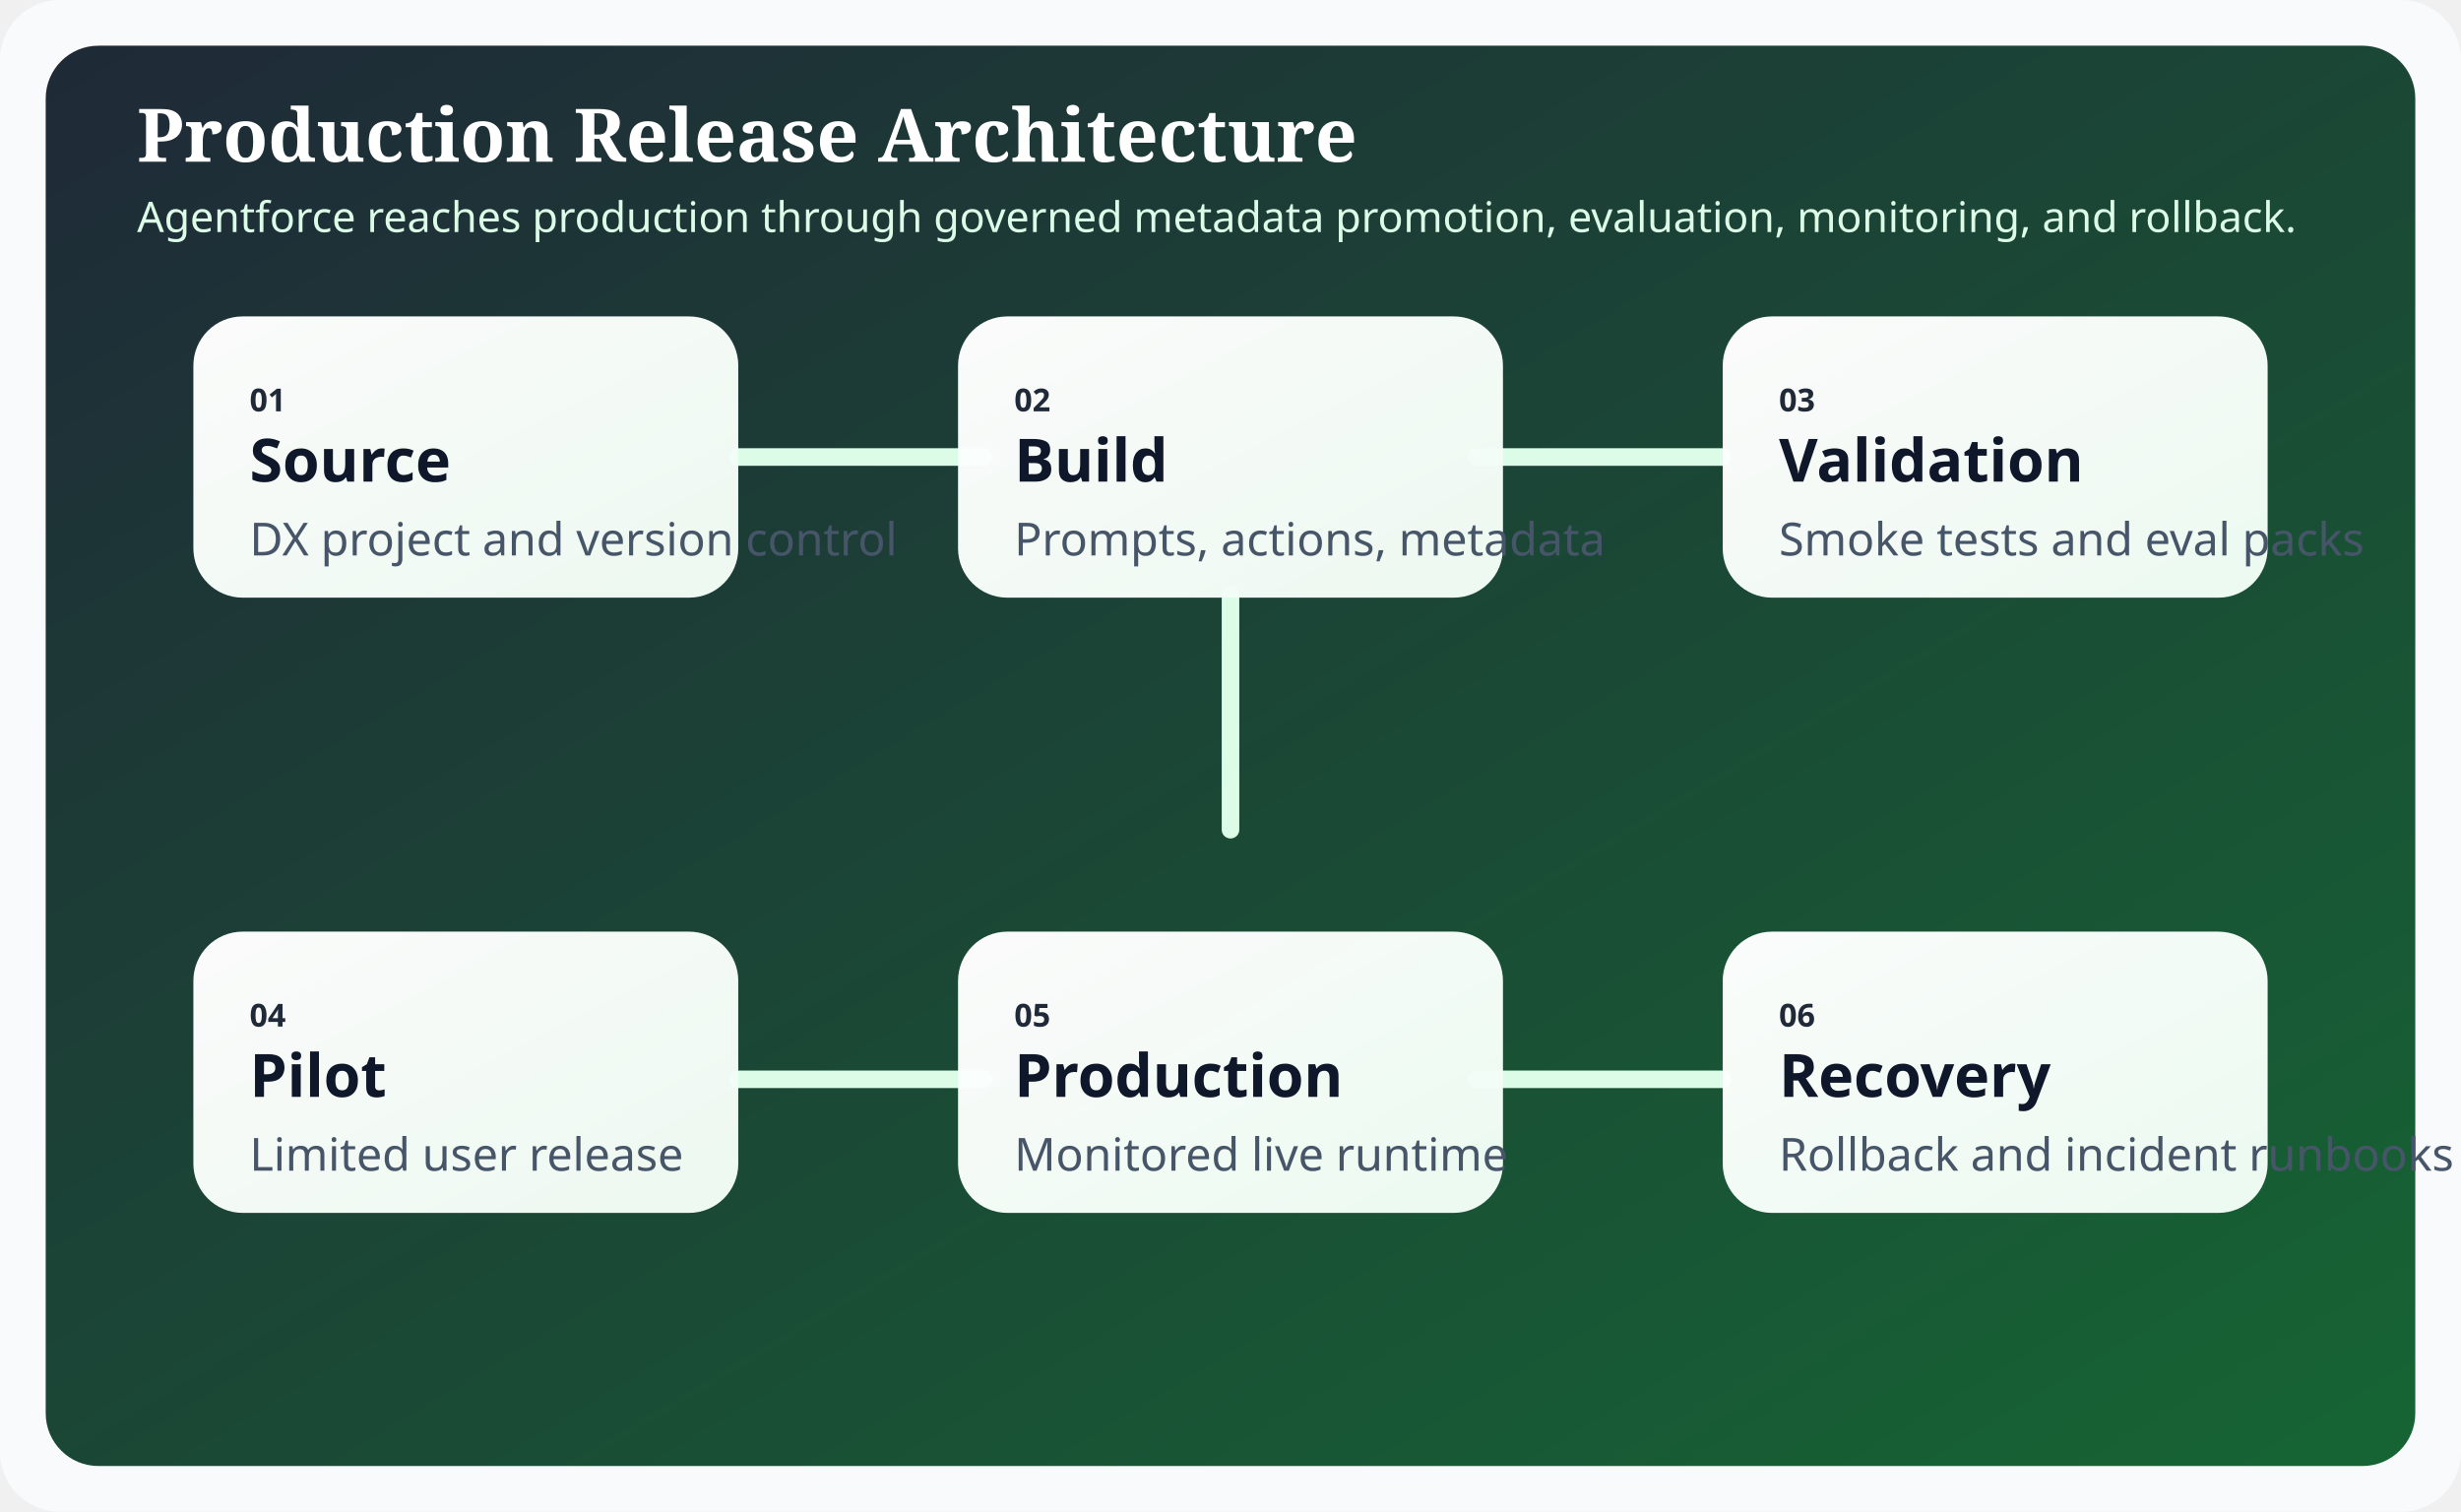
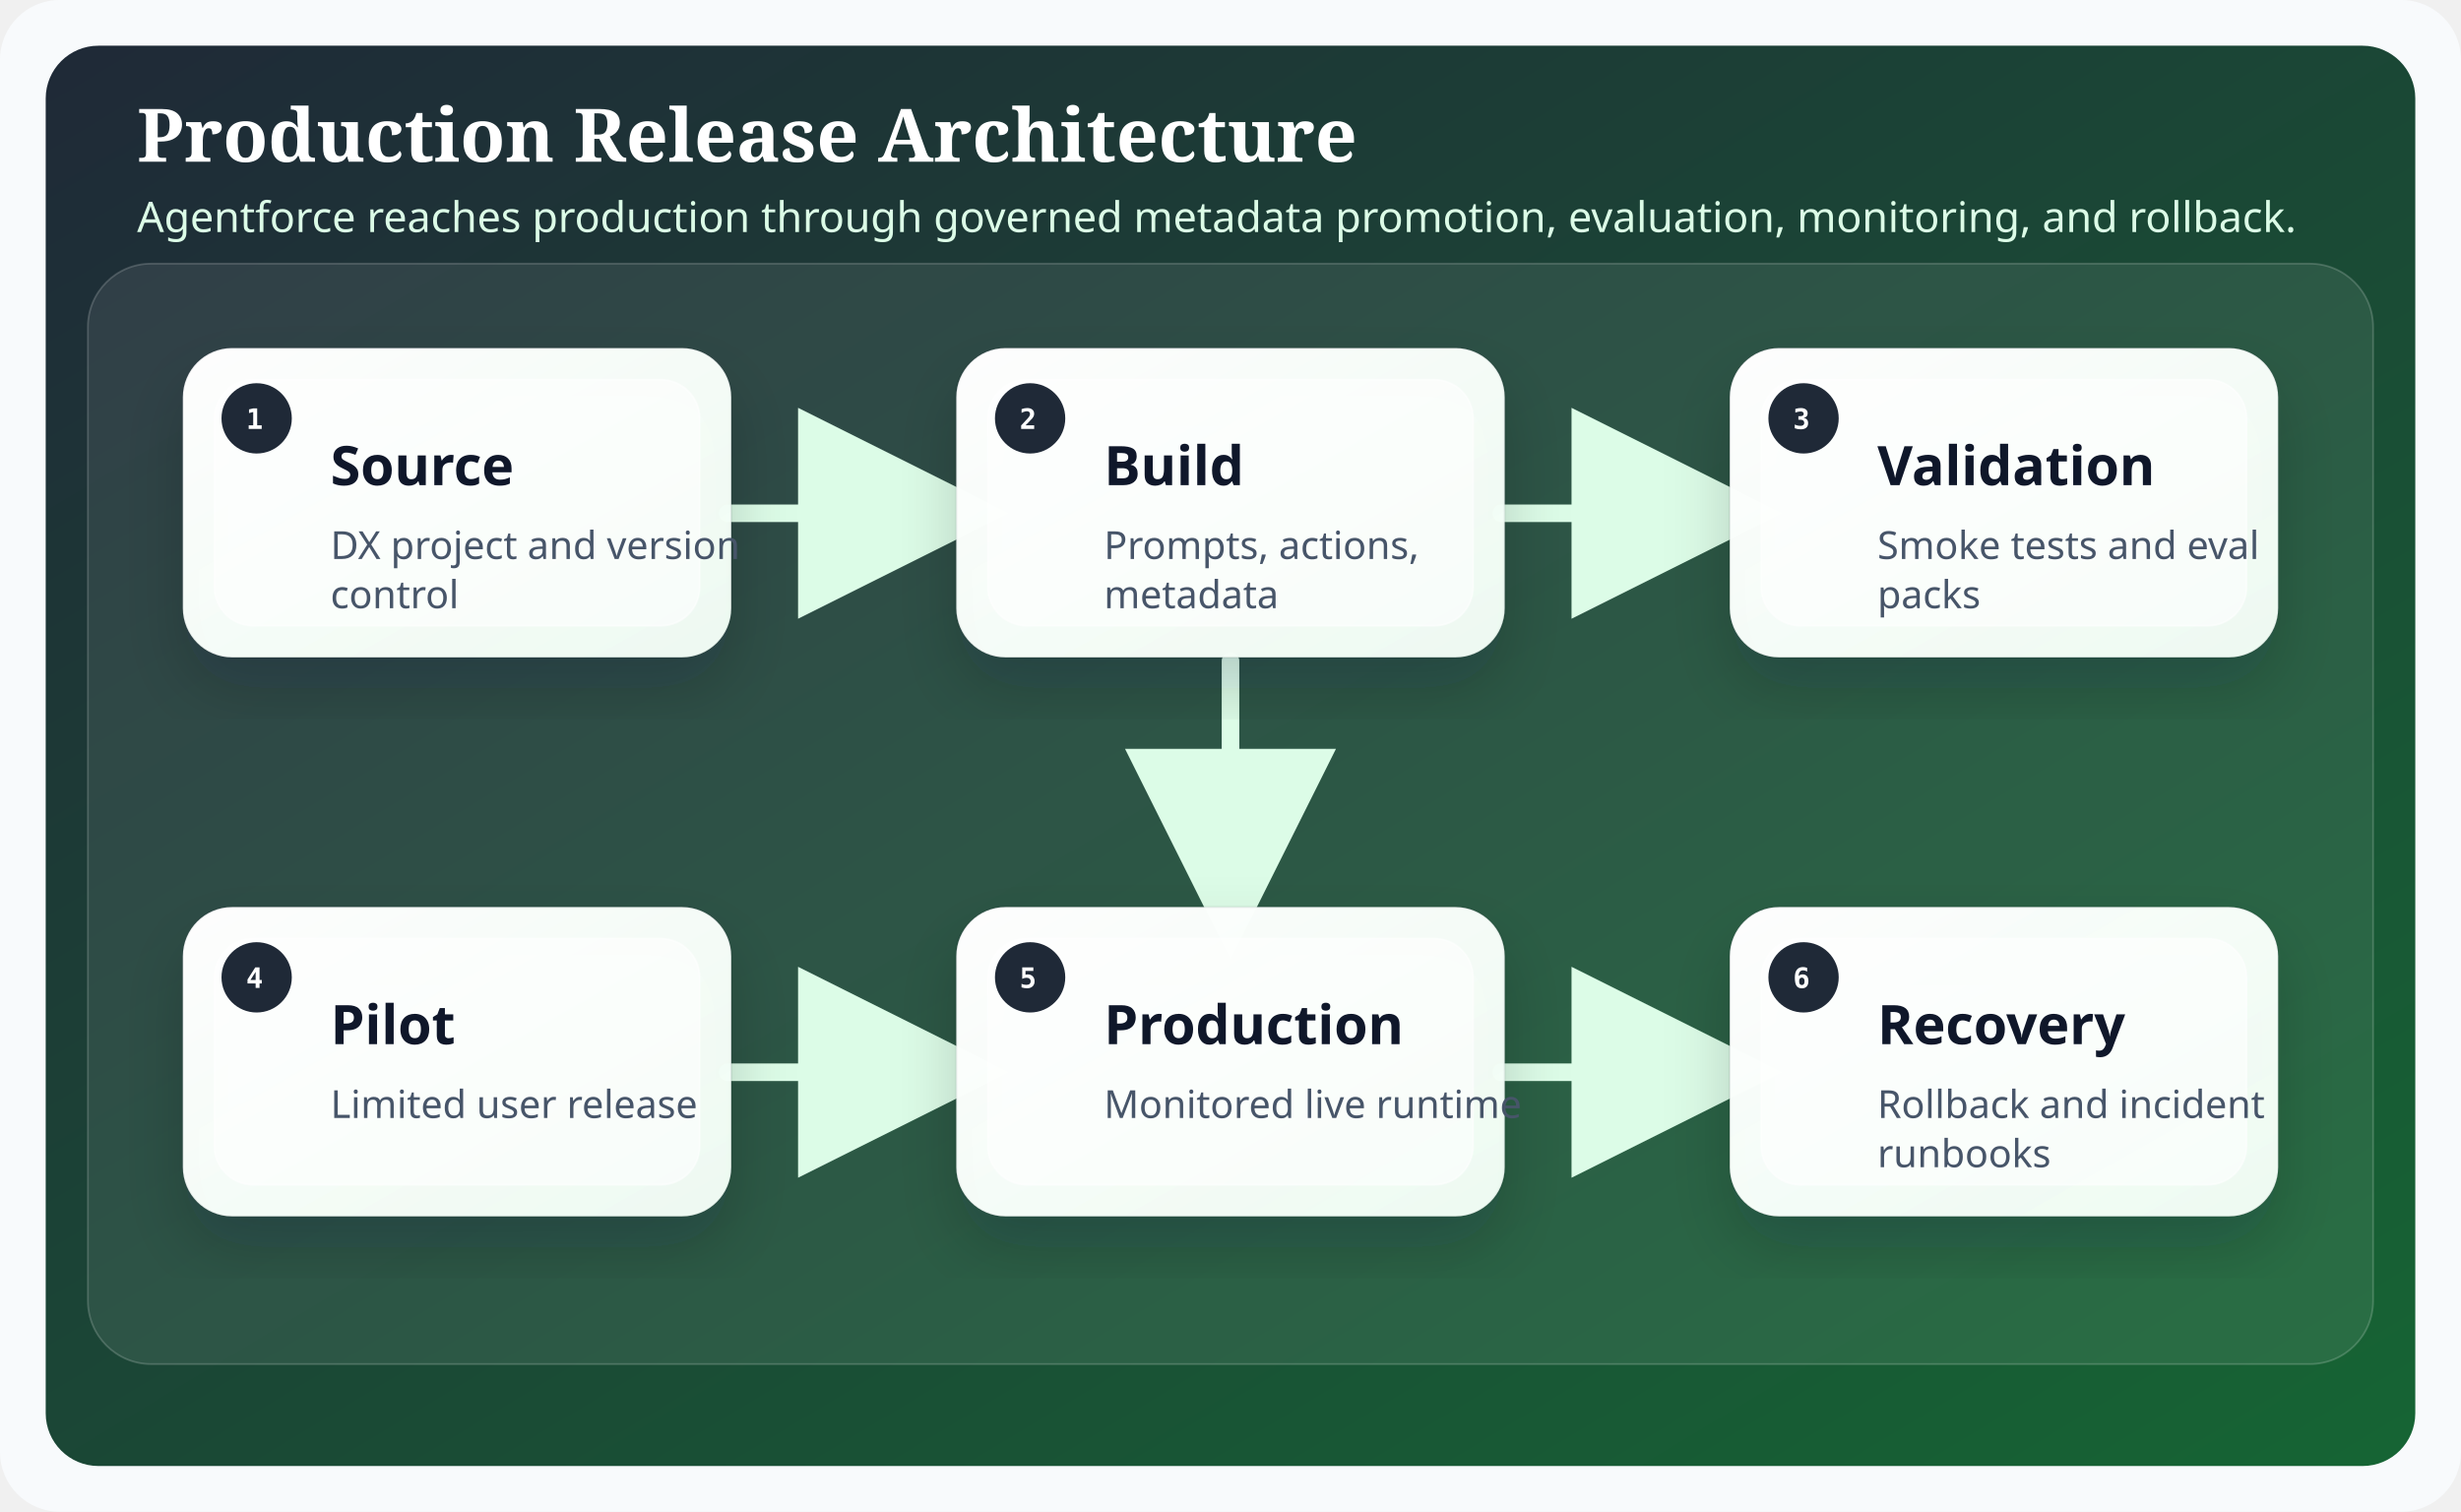
<svg xmlns="http://www.w3.org/2000/svg" width="1400" height="860" viewBox="0 0 1400 860" role="img" aria-labelledby="title desc">
  <defs>
    <linearGradient id="bg" x1="0%" x2="100%" y1="0%" y2="100%">
      <stop offset="0%" stop-color="#1f2937" />
      <stop offset="100%" stop-color="#166534" />
    </linearGradient>
    <linearGradient id="panel" x1="0%" x2="100%" y1="0%" y2="100%">
-       <stop offset="0%" stop-color="#ffffff" stop-opacity="0.98" />
+       <stop offset="0%" stop-color="#ffffff" stop-opacity="0.99" />
      <stop offset="100%" stop-color="#f0fdf4" stop-opacity="0.98" />
    </linearGradient>
+     <filter id="shadow" x="-20%" y="-20%" width="140%" height="140%">
+       <feDropShadow dx="0" dy="18" stdDeviation="18" flood-color="#0f172a" flood-opacity="0.18" />
+     </filter>
+     <marker id="arrow" markerWidth="12" markerHeight="12" refX="9" refY="6" orient="auto">
+       <path d="M0,0 L12,6 L0,12 z" fill="#dcfce7" />
+     </marker>
  </defs>
  <rect width="1400" height="860" rx="34" fill="#f8fafc" />
  <rect x="26" y="26" width="1348" height="808" rx="30" fill="url(#bg)" />
+   <rect x="50" y="150" width="1300" height="626" rx="36" fill="rgba(255,255,255,0.08)" stroke="rgba(255,255,255,0.18)" />
  <text x="78" y="92" font-family="'Merriweather', serif" font-size="42" fill="#ffffff" font-weight="700">Production Release Architecture</text>
  <text x="78" y="132" font-family="'Source Sans 3', sans-serif" font-size="24" fill="#dcfce7">Agentforce reaches production through governed metadata promotion, evaluation, monitoring, and rollback.</text>
-   <path d="M420 260 H560" stroke="#dcfce7" stroke-width="10" stroke-linecap="round" />
-   <path d="M840 260 H980" stroke="#dcfce7" stroke-width="10" stroke-linecap="round" />
-   <path d="M700 338 V472" stroke="#dcfce7" stroke-width="10" stroke-linecap="round" />
-   <path d="M420 614 H560" stroke="#dcfce7" stroke-width="10" stroke-linecap="round" />
-   <path d="M840 614 H980" stroke="#dcfce7" stroke-width="10" stroke-linecap="round" />
-   <rect x="110" y="180" width="310" height="160" rx="28" fill="url(#panel)" />
-   <rect x="545" y="180" width="310" height="160" rx="28" fill="url(#panel)" />
-   <rect x="980" y="180" width="310" height="160" rx="28" fill="url(#panel)" />
-   <rect x="110" y="530" width="310" height="160" rx="28" fill="url(#panel)" />
-   <rect x="545" y="530" width="310" height="160" rx="28" fill="url(#panel)" />
-   <rect x="980" y="530" width="310" height="160" rx="28" fill="url(#panel)" />
-   <text x="142" y="234" font-family="'Source Sans 3', sans-serif" font-size="18" fill="#1f2937" font-weight="700">01</text>
-   <text x="142" y="274" font-family="'Source Sans 3', sans-serif" font-size="34" fill="#0f172a" font-weight="700">Source</text>
-   <text x="142" y="316" font-family="'Source Sans 3', sans-serif" font-size="26" fill="#475569">DX project and version control</text>
-   <text x="577" y="234" font-family="'Source Sans 3', sans-serif" font-size="18" fill="#1f2937" font-weight="700">02</text>
-   <text x="577" y="274" font-family="'Source Sans 3', sans-serif" font-size="34" fill="#0f172a" font-weight="700">Build</text>
-   <text x="577" y="316" font-family="'Source Sans 3', sans-serif" font-size="26" fill="#475569">Prompts, actions, metadata</text>
-   <text x="1012" y="234" font-family="'Source Sans 3', sans-serif" font-size="18" fill="#1f2937" font-weight="700">03</text>
-   <text x="1012" y="274" font-family="'Source Sans 3', sans-serif" font-size="34" fill="#0f172a" font-weight="700">Validation</text>
-   <text x="1012" y="316" font-family="'Source Sans 3', sans-serif" font-size="26" fill="#475569">Smoke tests and eval packs</text>
-   <text x="142" y="584" font-family="'Source Sans 3', sans-serif" font-size="18" fill="#1f2937" font-weight="700">04</text>
-   <text x="142" y="624" font-family="'Source Sans 3', sans-serif" font-size="34" fill="#0f172a" font-weight="700">Pilot</text>
-   <text x="142" y="666" font-family="'Source Sans 3', sans-serif" font-size="26" fill="#475569">Limited user release</text>
-   <text x="577" y="584" font-family="'Source Sans 3', sans-serif" font-size="18" fill="#1f2937" font-weight="700">05</text>
-   <text x="577" y="624" font-family="'Source Sans 3', sans-serif" font-size="34" fill="#0f172a" font-weight="700">Production</text>
-   <text x="577" y="666" font-family="'Source Sans 3', sans-serif" font-size="26" fill="#475569">Monitored live runtime</text>
-   <text x="1012" y="584" font-family="'Source Sans 3', sans-serif" font-size="18" fill="#1f2937" font-weight="700">06</text>
-   <text x="1012" y="624" font-family="'Source Sans 3', sans-serif" font-size="34" fill="#0f172a" font-weight="700">Recovery</text>
-   <text x="1012" y="666" font-family="'Source Sans 3', sans-serif" font-size="26" fill="#475569">Rollback and incident runbooks</text>
+   <path d="M414 292 H544" stroke="#dcfce7" stroke-width="10" stroke-linecap="round" marker-end="url(#arrow)" />
+   <path d="M854 292 H984" stroke="#dcfce7" stroke-width="10" stroke-linecap="round" marker-end="url(#arrow)" />
+   <path d="M700 376 V516" stroke="#dcfce7" stroke-width="10" stroke-linecap="round" marker-end="url(#arrow)" />
+   <path d="M414 610 H544" stroke="#dcfce7" stroke-width="10" stroke-linecap="round" marker-end="url(#arrow)" />
+   <path d="M854 610 H984" stroke="#dcfce7" stroke-width="10" stroke-linecap="round" marker-end="url(#arrow)" />
+   <g>
+     <rect x="104" y="198" width="312" height="176" rx="28" fill="url(#panel)" stroke="rgba(15,23,42,0.08)" filter="url(#shadow)" />
+     <rect x="122" y="216" width="276" height="140" rx="22" fill="rgba(255,255,255,0.56)" stroke="rgba(255,255,255,0.5)" />
+     <circle cx="146" cy="238" r="20" fill="#1f2937" />
+     <text x="140" y="244" font-family="'IBM Plex Mono', monospace" font-size="16" fill="#ffffff" font-weight="700">1</text>
+     <text x="188" y="276" font-family="'Source Sans 3', sans-serif" font-size="31" fill="#0f172a" font-weight="700">Source</text>
+     <text x="188" y="318" font-family="'Source Sans 3', sans-serif" font-size="22" fill="#475569">
+       <tspan x="188" dy="0">DX project and version</tspan>
+       <tspan x="188" dy="28">control</tspan>
+     </text>
+   </g>
+   <g>
+     <rect x="544" y="198" width="312" height="176" rx="28" fill="url(#panel)" stroke="rgba(15,23,42,0.08)" filter="url(#shadow)" />
+     <rect x="562" y="216" width="276" height="140" rx="22" fill="rgba(255,255,255,0.56)" stroke="rgba(255,255,255,0.5)" />
+     <circle cx="586" cy="238" r="20" fill="#1f2937" />
+     <text x="580" y="244" font-family="'IBM Plex Mono', monospace" font-size="16" fill="#ffffff" font-weight="700">2</text>
+     <text x="628" y="276" font-family="'Source Sans 3', sans-serif" font-size="31" fill="#0f172a" font-weight="700">Build</text>
+     <text x="628" y="318" font-family="'Source Sans 3', sans-serif" font-size="22" fill="#475569">
+       <tspan x="628" dy="0">Prompts, actions,</tspan>
+       <tspan x="628" dy="28">metadata</tspan>
+     </text>
+   </g>
+   <g>
+     <rect x="984" y="198" width="312" height="176" rx="28" fill="url(#panel)" stroke="rgba(15,23,42,0.08)" filter="url(#shadow)" />
+     <rect x="1002" y="216" width="276" height="140" rx="22" fill="rgba(255,255,255,0.56)" stroke="rgba(255,255,255,0.5)" />
+     <circle cx="1026" cy="238" r="20" fill="#1f2937" />
+     <text x="1020" y="244" font-family="'IBM Plex Mono', monospace" font-size="16" fill="#ffffff" font-weight="700">3</text>
+     <text x="1068" y="276" font-family="'Source Sans 3', sans-serif" font-size="31" fill="#0f172a" font-weight="700">Validation</text>
+     <text x="1068" y="318" font-family="'Source Sans 3', sans-serif" font-size="22" fill="#475569">
+       <tspan x="1068" dy="0">Smoke tests and eval</tspan>
+       <tspan x="1068" dy="28">packs</tspan>
+     </text>
+   </g>
+   <g>
+     <rect x="104" y="516" width="312" height="176" rx="28" fill="url(#panel)" stroke="rgba(15,23,42,0.08)" filter="url(#shadow)" />
+     <rect x="122" y="534" width="276" height="140" rx="22" fill="rgba(255,255,255,0.56)" stroke="rgba(255,255,255,0.5)" />
+     <circle cx="146" cy="556" r="20" fill="#1f2937" />
+     <text x="140" y="562" font-family="'IBM Plex Mono', monospace" font-size="16" fill="#ffffff" font-weight="700">4</text>
+     <text x="188" y="594" font-family="'Source Sans 3', sans-serif" font-size="31" fill="#0f172a" font-weight="700">Pilot</text>
+     <text x="188" y="636" font-family="'Source Sans 3', sans-serif" font-size="22" fill="#475569">
+       <tspan x="188" dy="0">Limited user release</tspan>
+     </text>
+   </g>
+   <g>
+     <rect x="544" y="516" width="312" height="176" rx="28" fill="url(#panel)" stroke="rgba(15,23,42,0.08)" filter="url(#shadow)" />
+     <rect x="562" y="534" width="276" height="140" rx="22" fill="rgba(255,255,255,0.56)" stroke="rgba(255,255,255,0.5)" />
+     <circle cx="586" cy="556" r="20" fill="#1f2937" />
+     <text x="580" y="562" font-family="'IBM Plex Mono', monospace" font-size="16" fill="#ffffff" font-weight="700">5</text>
+     <text x="628" y="594" font-family="'Source Sans 3', sans-serif" font-size="31" fill="#0f172a" font-weight="700">Production</text>
+     <text x="628" y="636" font-family="'Source Sans 3', sans-serif" font-size="22" fill="#475569">
+       <tspan x="628" dy="0">Monitored live runtime</tspan>
+     </text>
+   </g>
+   <g>
+     <rect x="984" y="516" width="312" height="176" rx="28" fill="url(#panel)" stroke="rgba(15,23,42,0.08)" filter="url(#shadow)" />
+     <rect x="1002" y="534" width="276" height="140" rx="22" fill="rgba(255,255,255,0.56)" stroke="rgba(255,255,255,0.5)" />
+     <circle cx="1026" cy="556" r="20" fill="#1f2937" />
+     <text x="1020" y="562" font-family="'IBM Plex Mono', monospace" font-size="16" fill="#ffffff" font-weight="700">6</text>
+     <text x="1068" y="594" font-family="'Source Sans 3', sans-serif" font-size="31" fill="#0f172a" font-weight="700">Recovery</text>
+     <text x="1068" y="636" font-family="'Source Sans 3', sans-serif" font-size="22" fill="#475569">
+       <tspan x="1068" dy="0">Rollback and incident</tspan>
+       <tspan x="1068" dy="28">runbooks</tspan>
+     </text>
+   </g>
</svg>
